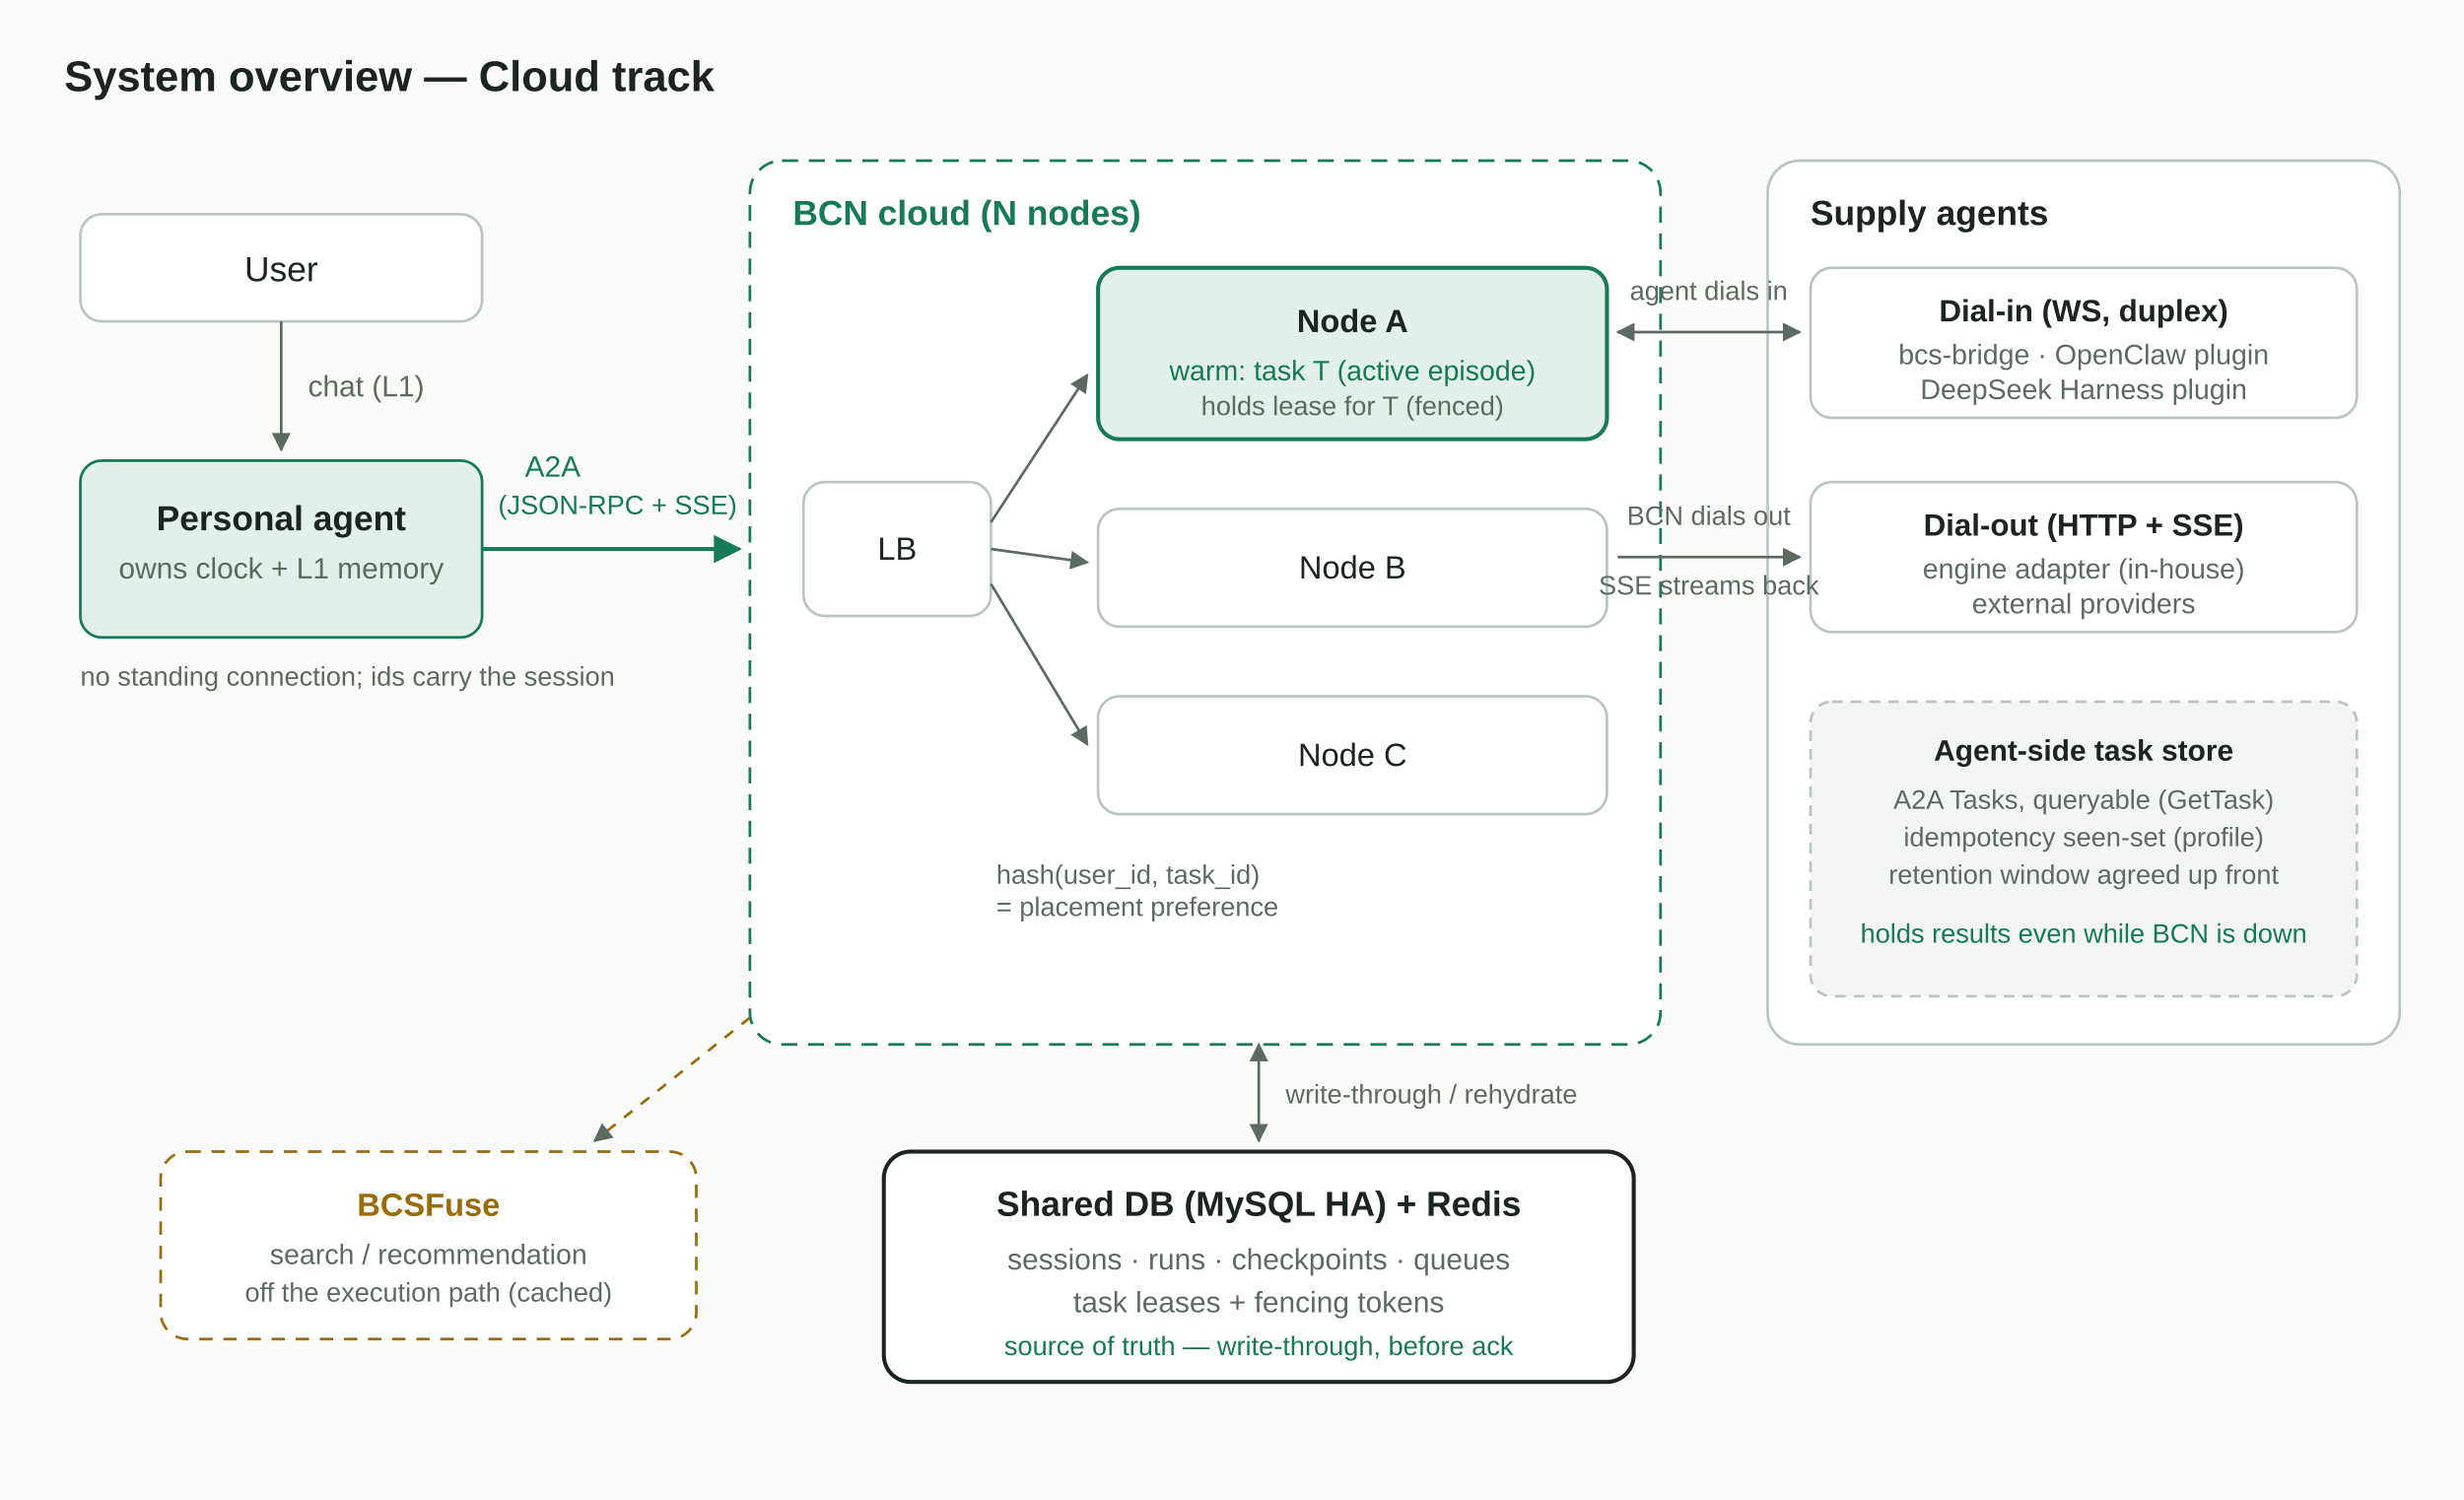
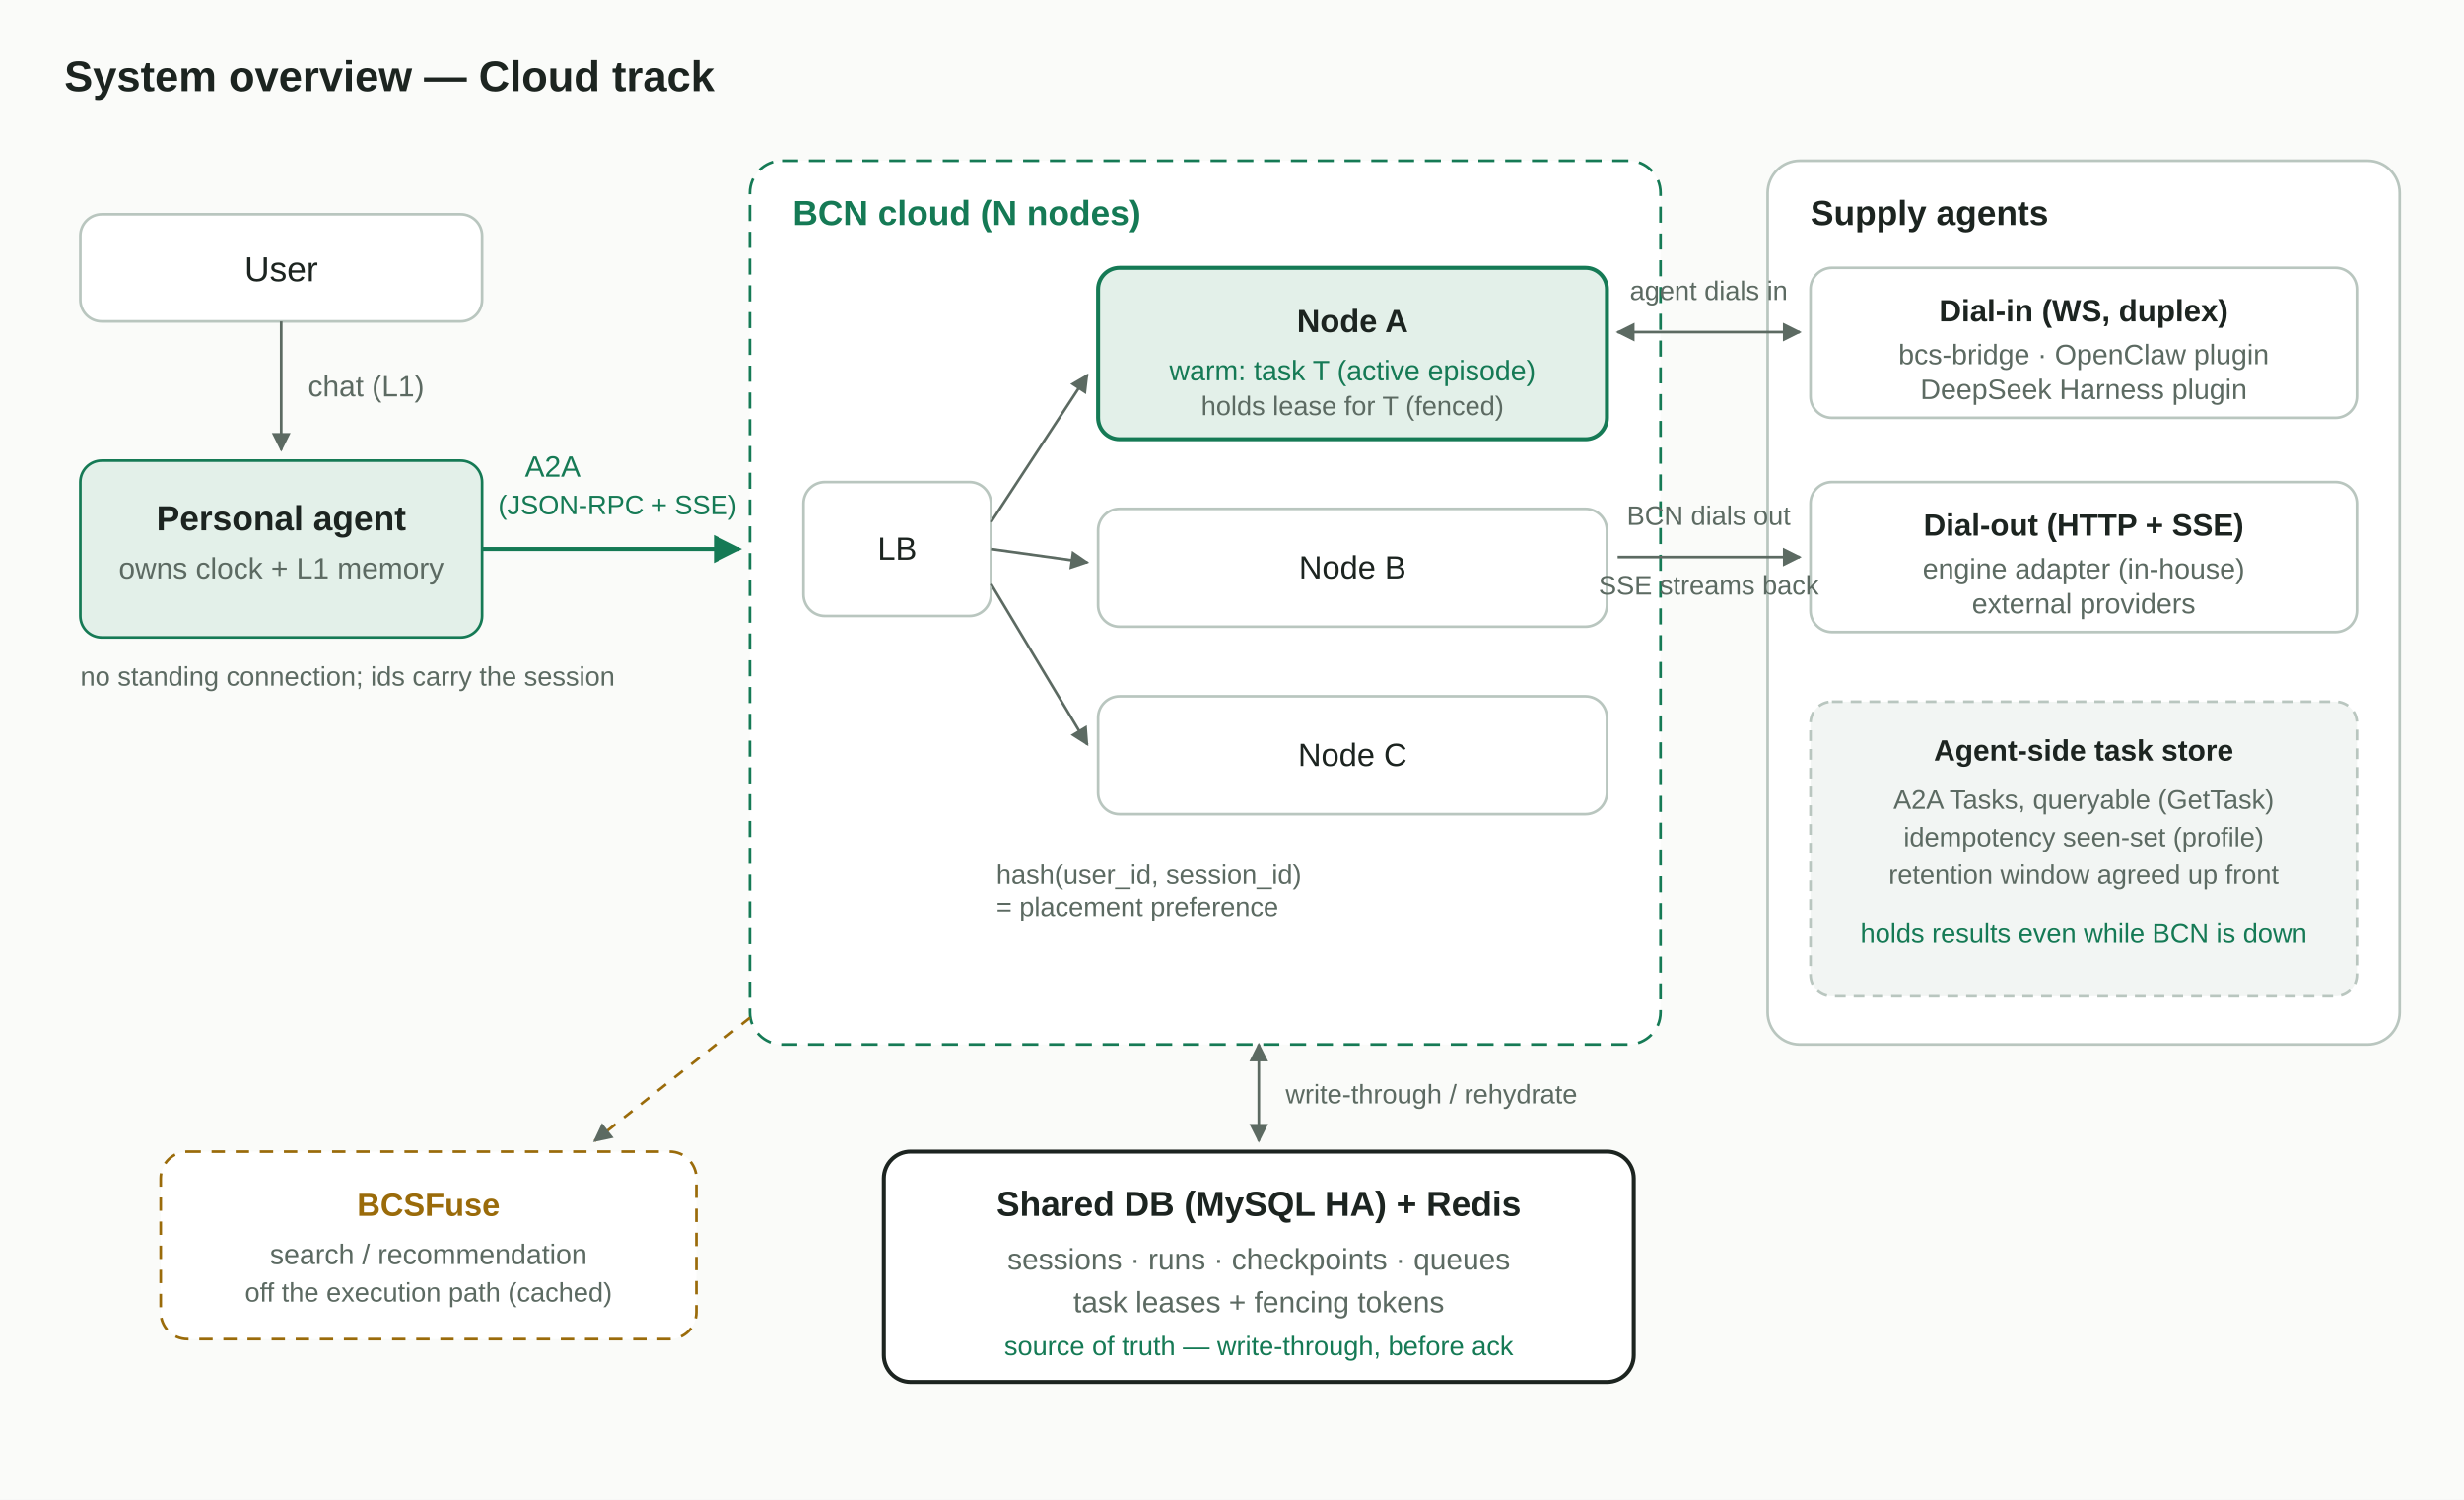
<svg xmlns="http://www.w3.org/2000/svg" viewBox="0 0 920 560" font-family="Arial, Helvetica, sans-serif">
  <defs>
    <marker id="ar" viewBox="0 0 10 10" refX="9" refY="5" markerWidth="7" markerHeight="7" orient="auto-start-reverse">
      <path d="M0 0L10 5L0 10z" fill="#5c6a62" />
    </marker>
    <marker id="ag" viewBox="0 0 10 10" refX="9" refY="5" markerWidth="7" markerHeight="7" orient="auto-start-reverse">
      <path d="M0 0L10 5L0 10z" fill="#157a55" />
    </marker>
  </defs>
  <rect x="0" y="0" width="920" height="560" fill="#fafbf9" />
  <text x="24" y="34" font-size="16" font-weight="bold" fill="#1c2420">System overview — Cloud track</text>
  <rect x="30" y="80" width="150" height="40" rx="8" fill="#ffffff" stroke="#b9c6bf" />
  <text x="105" y="105" font-size="13" text-anchor="middle" fill="#1c2420">User</text>
  <line x1="105" y1="120" x2="105" y2="168" stroke="#5c6a62" marker-end="url(#ar)" />
  <text x="115" y="148" font-size="11" fill="#5c6a62">chat (L1)</text>
  <rect x="30" y="172" width="150" height="66" rx="8" fill="#e3f0e9" stroke="#157a55" />
  <text x="105" y="198" font-size="13" font-weight="bold" text-anchor="middle" fill="#1c2420">Personal agent</text>
  <text x="105" y="216" font-size="11" text-anchor="middle" fill="#5c6a62">owns clock + L1 memory</text>
  <line x1="180" y1="205" x2="276" y2="205" stroke="#157a55" stroke-width="1.5" marker-end="url(#ag)" />
  <text x="196" y="178" font-size="11" fill="#157a55">A2A</text>
  <text x="186" y="192" font-size="10" fill="#157a55">(JSON-RPC + SSE)</text>
  <text x="30" y="256" font-size="10" fill="#5c6a62">no standing connection; ids carry the session</text>
  <rect x="280" y="60" width="340" height="330" rx="12" fill="#ffffff" stroke="#157a55" stroke-dasharray="6 4" />
  <text x="296" y="84" font-size="13" font-weight="bold" fill="#157a55">BCN cloud (N nodes)</text>
  <rect x="300" y="180" width="70" height="50" rx="8" fill="#ffffff" stroke="#b9c6bf" />
  <text x="335" y="209" font-size="12" text-anchor="middle" fill="#1c2420">LB</text>
  <rect x="410" y="100" width="190" height="64" rx="8" fill="#e3f0e9" stroke="#157a55" stroke-width="1.5" />
  <text x="505" y="124" font-size="12" font-weight="bold" text-anchor="middle" fill="#1c2420">Node A</text>
  <text x="505" y="142" font-size="10.5" text-anchor="middle" fill="#157a55">warm: task T (active episode)</text>
  <text x="505" y="155" font-size="10" text-anchor="middle" fill="#5c6a62">holds lease for T (fenced)</text>
  <rect x="410" y="190" width="190" height="44" rx="8" fill="#ffffff" stroke="#b9c6bf" />
  <text x="505" y="216" font-size="12" text-anchor="middle" fill="#1c2420">Node B</text>
  <rect x="410" y="260" width="190" height="44" rx="8" fill="#ffffff" stroke="#b9c6bf" />
  <text x="505" y="286" font-size="12" text-anchor="middle" fill="#1c2420">Node C</text>
  <line x1="370" y1="195" x2="406" y2="140" stroke="#5c6a62" marker-end="url(#ar)" />
  <line x1="370" y1="205" x2="406" y2="210" stroke="#5c6a62" marker-end="url(#ar)" />
  <line x1="370" y1="218" x2="406" y2="278" stroke="#5c6a62" marker-end="url(#ar)" />
-   <text x="372" y="330" font-size="10" fill="#5c6a62">hash(user_id, task_id)</text>
+   <text x="372" y="330" font-size="10" fill="#5c6a62">hash(user_id, session_id)</text>
  <text x="372" y="342" font-size="10" fill="#5c6a62">= placement preference</text>
  <rect x="330" y="430" width="280" height="86" rx="10" fill="#ffffff" stroke="#1c2420" stroke-width="1.5" />
  <text x="470" y="454" font-size="13" font-weight="bold" text-anchor="middle" fill="#1c2420">Shared DB (MySQL HA) + Redis</text>
  <text x="470" y="474" font-size="11" text-anchor="middle" fill="#5c6a62">sessions · runs · checkpoints · queues</text>
  <text x="470" y="490" font-size="11" text-anchor="middle" fill="#5c6a62">task leases + fencing tokens</text>
  <text x="470" y="506" font-size="10" text-anchor="middle" fill="#157a55">source of truth — write-through, before ack</text>
  <line x1="470" y1="390" x2="470" y2="426" stroke="#5c6a62" marker-start="url(#ar)" marker-end="url(#ar)" />
  <text x="480" y="412" font-size="10" fill="#5c6a62">write-through / rehydrate</text>
  <rect x="60" y="430" width="200" height="70" rx="10" fill="#ffffff" stroke="#9a6b0a" stroke-dasharray="5 4" />
  <text x="160" y="454" font-size="12" font-weight="bold" text-anchor="middle" fill="#9a6b0a">BCSFuse</text>
  <text x="160" y="472" font-size="10.5" text-anchor="middle" fill="#5c6a62">search / recommendation</text>
  <text x="160" y="486" font-size="10" text-anchor="middle" fill="#5c6a62">off the execution path (cached)</text>
  <line x1="280" y1="380" x2="222" y2="426" stroke="#9a6b0a" stroke-dasharray="4 4" marker-end="url(#ar)" />
  <rect x="660" y="60" width="236" height="330" rx="12" fill="#ffffff" stroke="#b9c6bf" />
  <text x="676" y="84" font-size="13" font-weight="bold" fill="#1c2420">Supply agents</text>
  <rect x="676" y="100" width="204" height="56" rx="8" fill="#ffffff" stroke="#b9c6bf" />
  <text x="778" y="120" font-size="11.5" font-weight="bold" text-anchor="middle" fill="#1c2420">Dial-in (WS, duplex)</text>
  <text x="778" y="136" font-size="10.5" text-anchor="middle" fill="#5c6a62">bcs-bridge · OpenClaw plugin</text>
  <text x="778" y="149" font-size="10.5" text-anchor="middle" fill="#5c6a62">DeepSeek Harness plugin</text>
  <rect x="676" y="180" width="204" height="56" rx="8" fill="#ffffff" stroke="#b9c6bf" />
  <text x="778" y="200" font-size="11.5" font-weight="bold" text-anchor="middle" fill="#1c2420">Dial-out (HTTP + SSE)</text>
  <text x="778" y="216" font-size="10.5" text-anchor="middle" fill="#5c6a62">engine adapter (in-house)</text>
  <text x="778" y="229" font-size="10.5" text-anchor="middle" fill="#5c6a62">external providers</text>
  <rect x="676" y="262" width="204" height="110" rx="8" fill="#f2f5f3" stroke="#b9c6bf" stroke-dasharray="4 3" />
  <text x="778" y="284" font-size="11" font-weight="bold" text-anchor="middle" fill="#1c2420">Agent-side task store</text>
  <text x="778" y="302" font-size="10" text-anchor="middle" fill="#5c6a62">A2A Tasks, queryable (GetTask)</text>
  <text x="778" y="316" font-size="10" text-anchor="middle" fill="#5c6a62">idempotency seen-set (profile)</text>
  <text x="778" y="330" font-size="10" text-anchor="middle" fill="#5c6a62">retention window agreed up front</text>
  <text x="778" y="352" font-size="10" text-anchor="middle" fill="#157a55">holds results even while BCN is down</text>
  <line x1="672" y1="124" x2="604" y2="124" stroke="#5c6a62" marker-end="url(#ar)" marker-start="url(#ar)" />
  <text x="638" y="112" font-size="10" text-anchor="middle" fill="#5c6a62">agent dials in</text>
  <line x1="604" y1="208" x2="672" y2="208" stroke="#5c6a62" marker-end="url(#ar)" />
  <text x="638" y="196" font-size="10" text-anchor="middle" fill="#5c6a62">BCN dials out</text>
  <text x="638" y="222" font-size="10" text-anchor="middle" fill="#5c6a62">SSE streams back</text>
</svg>
